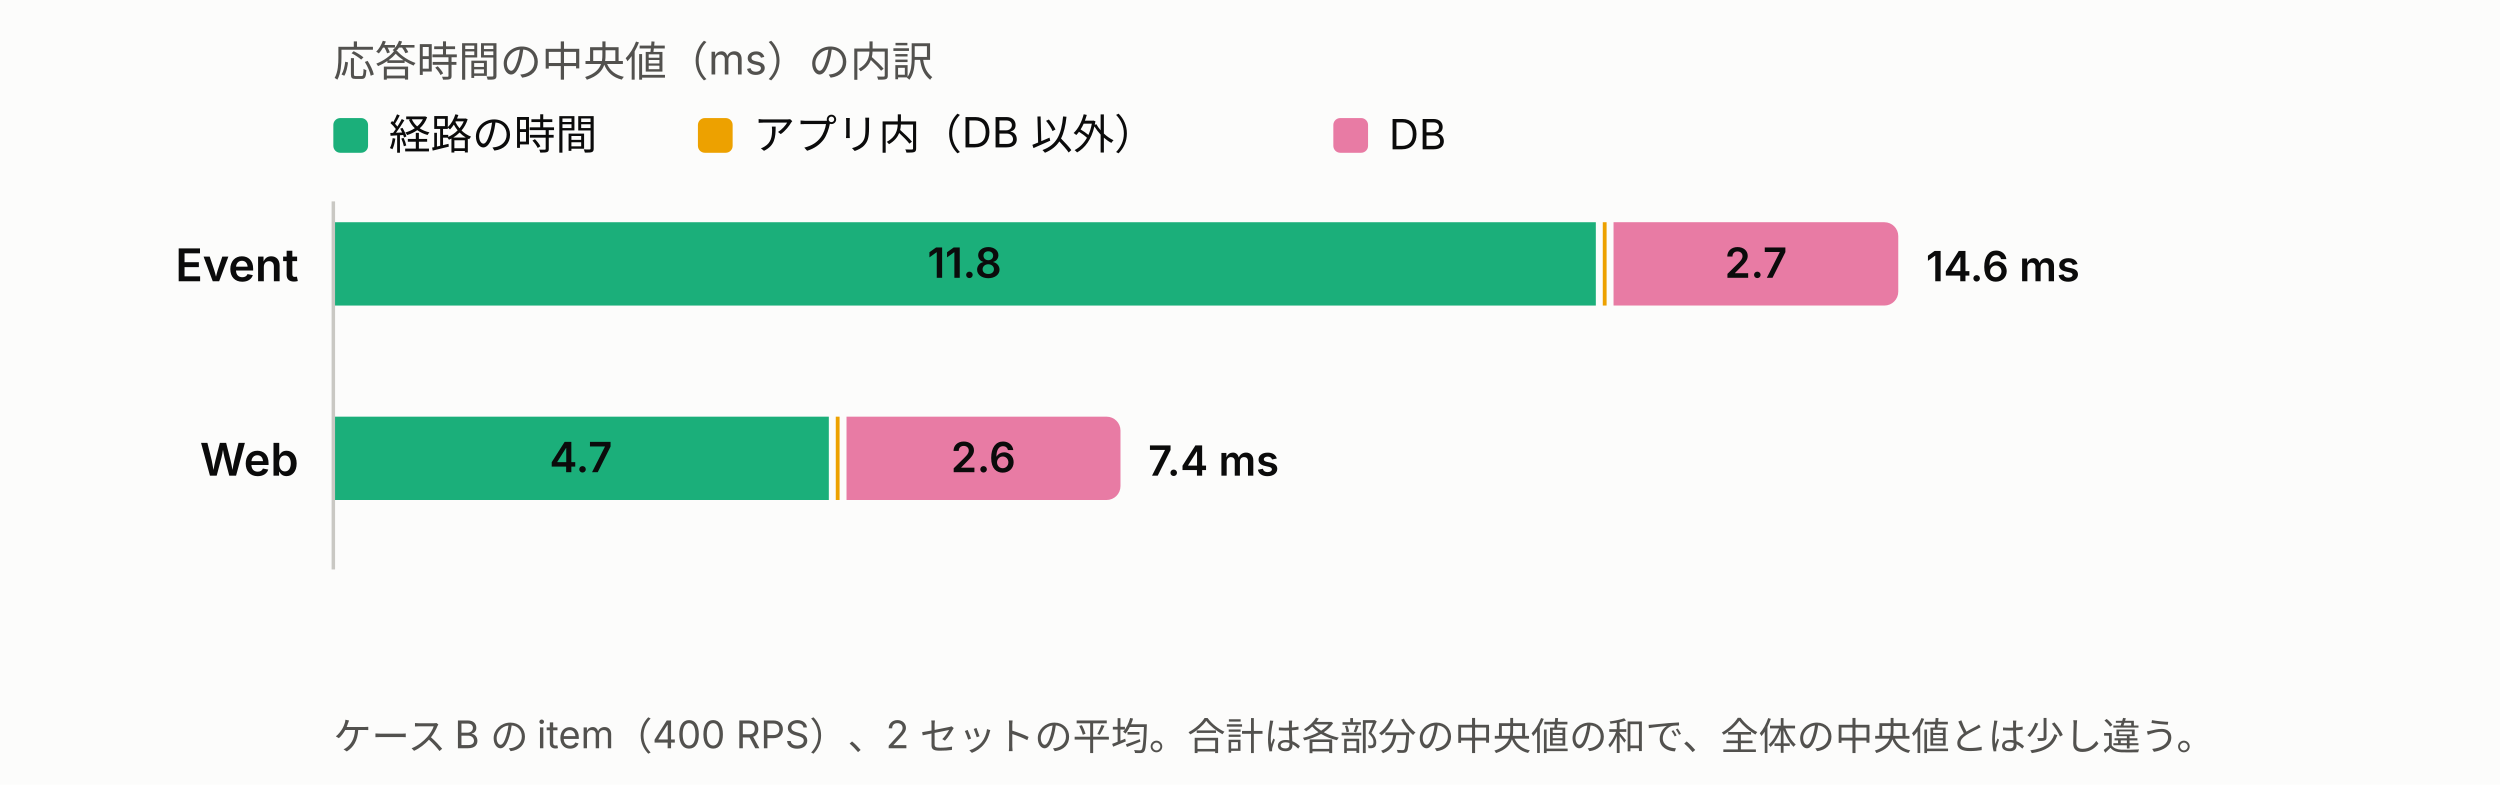
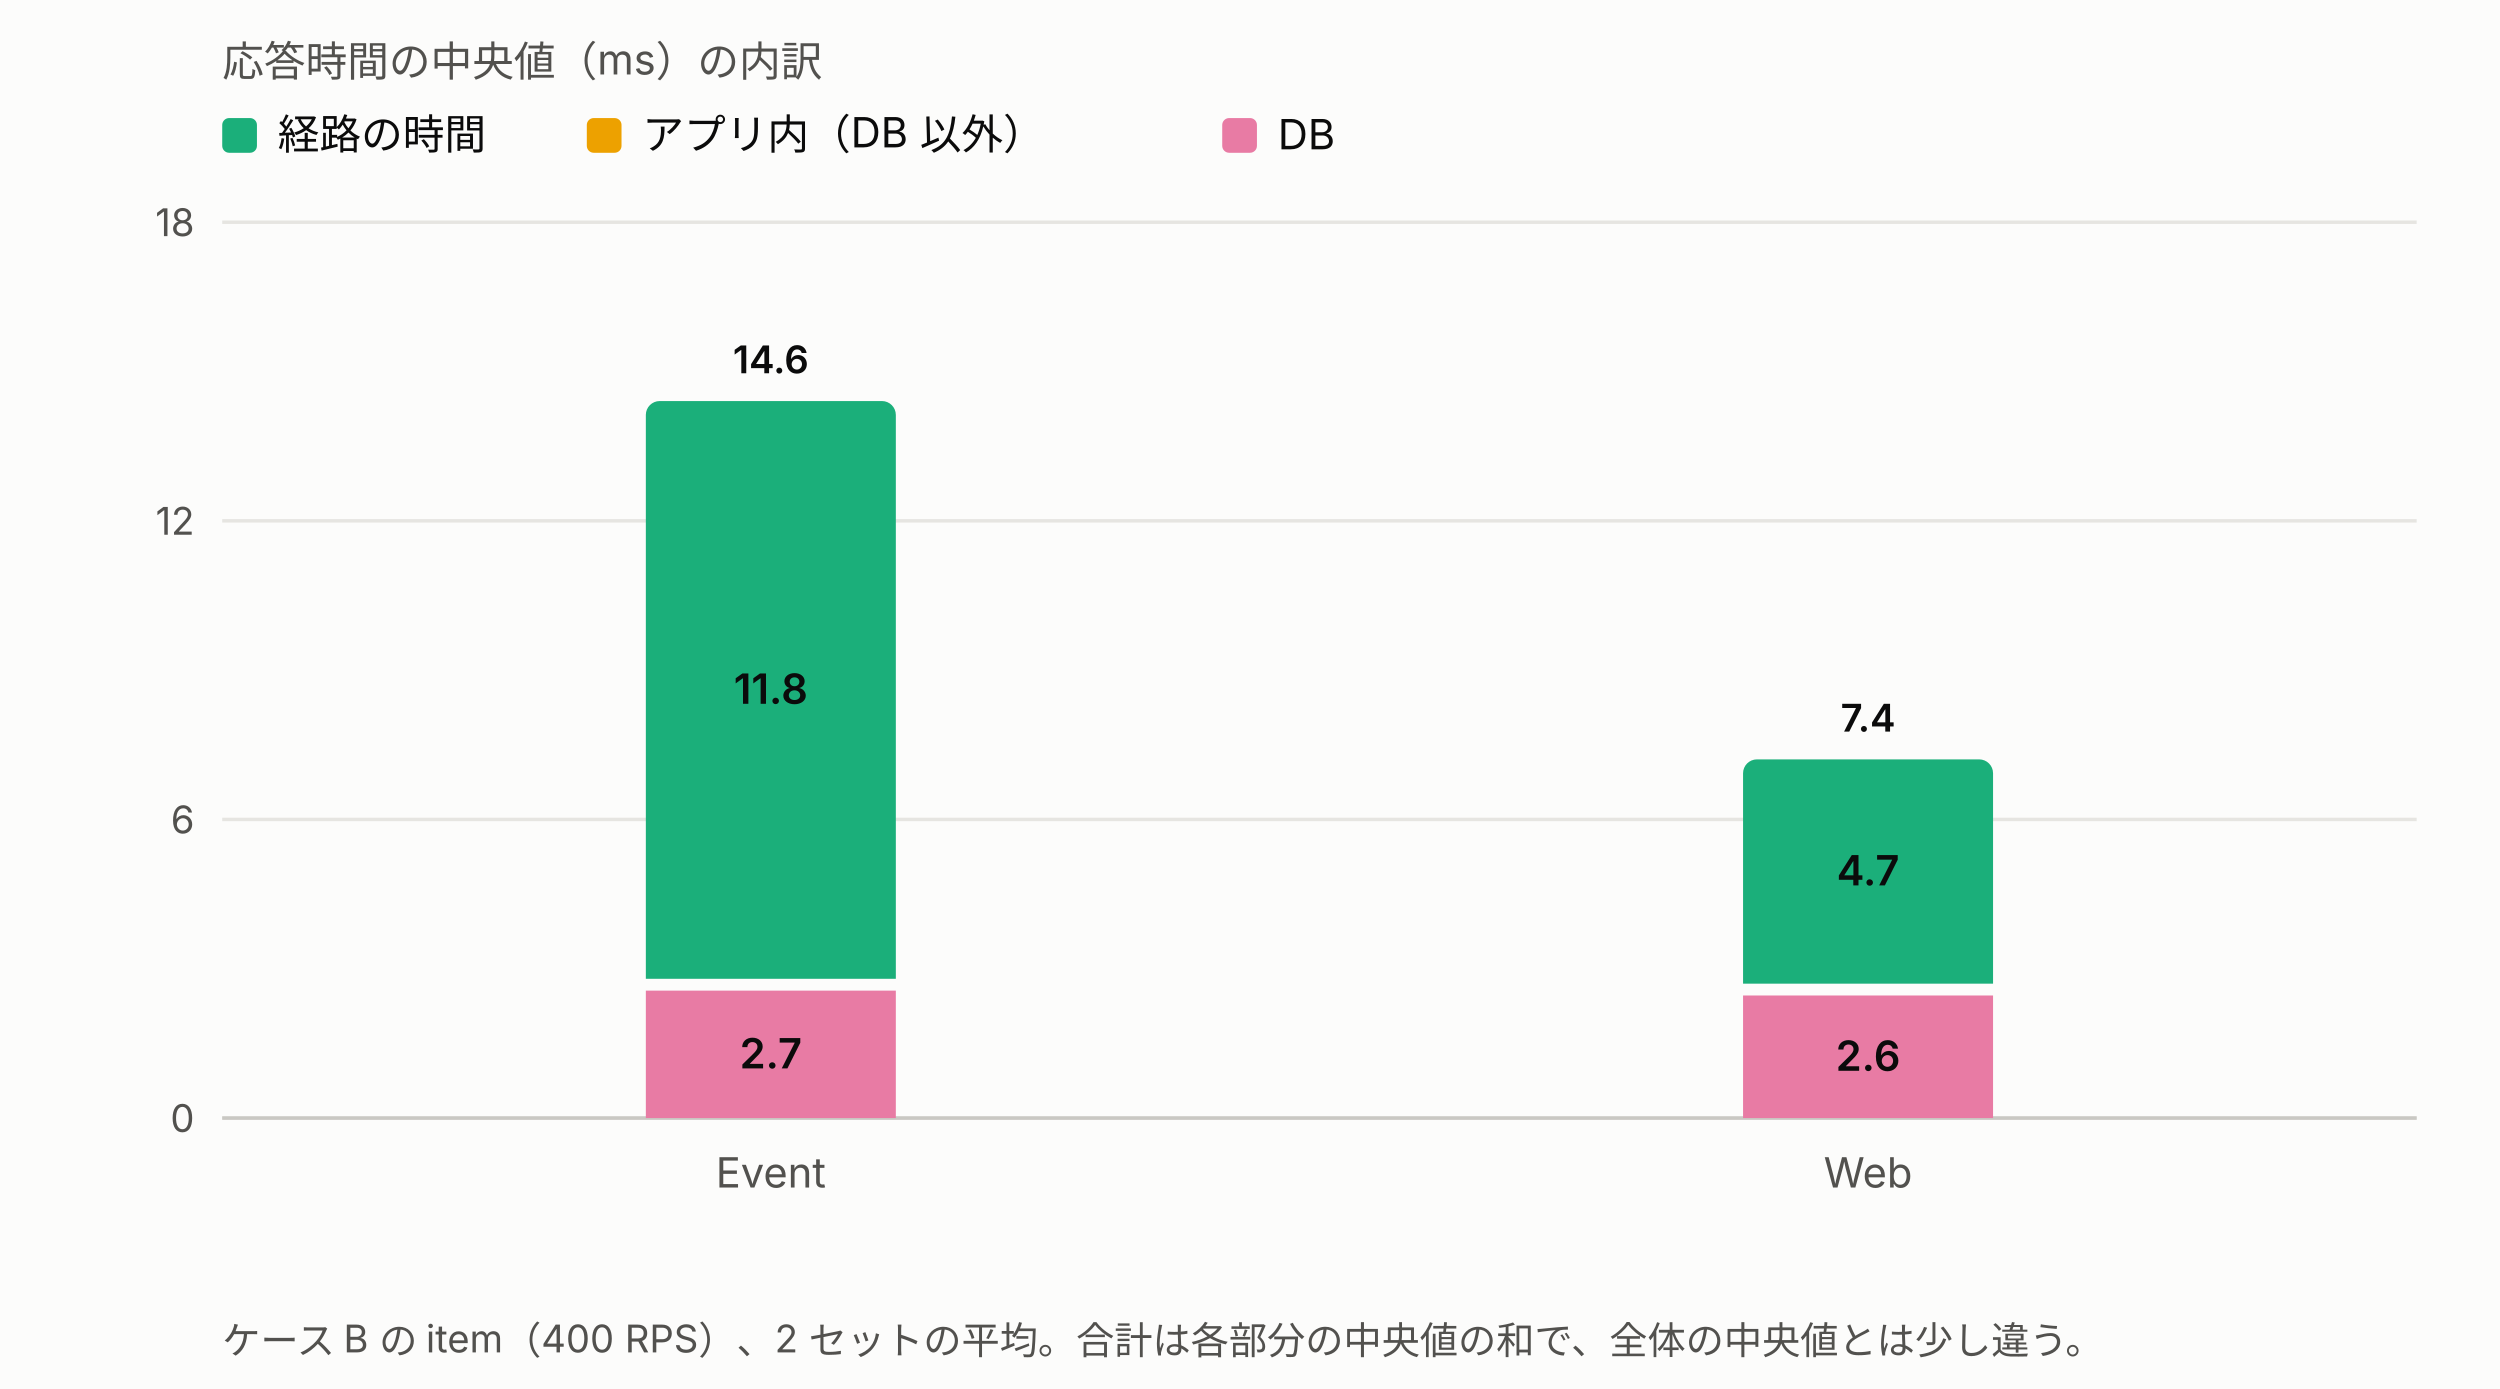
- <svg xmlns="http://www.w3.org/2000/svg" viewBox="0 0 720 226" width="720" height="226" role="img" aria-labelledby="t d">
+ <svg xmlns="http://www.w3.org/2000/svg" viewBox="0 0 720 400" width="720" height="400" role="img" aria-labelledby="t d">
  <style>
  svg { font-family: system-ui, -apple-system, "Hiragino Sans", "Noto Sans JP", sans-serif; }
  .bg { fill: #fcfcfb; } .ink { fill: #0b0b0b; } .ink2 { fill: #52514e; } .grid { stroke: #e6e5e1; stroke-width: 1; } .axis { stroke: #c9c8c3; stroke-width: 1; }
  .s1 { fill: #2a78d6; } .s2 { fill: #eb6834; } .s3 { fill: #1baf7a; } .s4 { fill: #eda100; } .s5 { fill: #e87ba4; } .onfill { fill: #0b0b0b; }
  @media (prefers-color-scheme: dark) {
    .bg { fill: #1a1a19; } .ink { fill: #f0efec; } .ink2 { fill: #c3c2b7; } .grid { stroke: #2e2e2c; } .axis { stroke: #4a4a46; }
    .s1 { fill: #3987e5; } .s2 { fill: #d95926; } .s3 { fill: #199e70; } .s4 { fill: #c98500; } .s5 { fill: #d55181; }
  }
</style>
-   <rect class="bg" width="720" height="226" />
-   <text x="96" y="22" class="ink2" font-size="12" text-anchor="start" font-weight="400">応答時間の中央値（ms）の内訳</text>
-   <rect class="s3" x="96" y="34" width="10" height="10" rx="2" />
-   <text x="112" y="43" class="ink" font-size="12" text-anchor="start" font-weight="400">経路の時間</text>
-   <rect class="s4" x="201" y="34" width="10" height="10" rx="2" />
-   <text x="217" y="43" class="ink" font-size="12" text-anchor="start" font-weight="400">アプリ内（DB 以外）</text>
-   <rect class="s5" x="384" y="34" width="10" height="10" rx="2" />
-   <text x="400" y="43" class="ink" font-size="12" text-anchor="start" font-weight="400">DB</text>
-   <text x="86" y="81" class="ink" font-size="13" text-anchor="end" font-weight="600">Event</text>
-   <rect class="s3" x="96" y="64" width="363.6" height="24" />
-   <text x="277.8" y="80" class="onfill" font-size="12" text-anchor="middle" font-weight="600">11.8</text>
-   <rect class="s4" x="461.6" y="64" width="1.1" height="24" />
-   <path class="s5" d="M464.7,64 L542.7,64 A4,4 0 0 1 546.7,68 L546.7,84 A4,4 0 0 1 542.7,88 L464.7,88 Z" />
-   <text x="505.7" y="80" class="onfill" font-size="12" text-anchor="middle" font-weight="600">2.7</text>
-   <text x="554.7" y="81" class="ink" font-size="12" text-anchor="start" font-weight="600">14.6 ms</text>
-   <text x="86" y="137" class="ink" font-size="13" text-anchor="end" font-weight="600">Web</text>
-   <rect class="s3" x="96" y="120" width="142.7" height="24" />
-   <text x="167.3" y="136" class="onfill" font-size="12" text-anchor="middle" font-weight="600">4.7</text>
-   <rect class="s4" x="240.7" y="120" width="1.1" height="24" />
-   <path class="s5" d="M243.8,120 L318.7,120 A4,4 0 0 1 322.7,124 L322.7,140 A4,4 0 0 1 318.7,144 L243.8,144 Z" />
-   <text x="283.2" y="136" class="onfill" font-size="12" text-anchor="middle" font-weight="600">2.6</text>
-   <text x="330.7" y="137" class="ink" font-size="12" text-anchor="start" font-weight="600">7.4 ms</text>
-   <line class="axis" x1="96" x2="96" y1="58" y2="164" />
-   <text x="96" y="216" class="ink2" font-size="11" text-anchor="start" font-weight="400">ケース B の item（400 RPS）、2 セットの平均。合計は各部分の中央値の和で、全体の中央値とは少し違う。</text>
+   <rect class="bg" width="720" height="400" />
+   <line class="grid" x1="64" x2="696" y1="322" y2="322" />
+   <text x="56" y="326" class="ink2" font-size="11" text-anchor="end" font-weight="400">0</text>
+   <line class="grid" x1="64" x2="696" y1="236" y2="236" />
+   <text x="56" y="240" class="ink2" font-size="11" text-anchor="end" font-weight="400">6</text>
+   <line class="grid" x1="64" x2="696" y1="150" y2="150" />
+   <text x="56" y="154" class="ink2" font-size="11" text-anchor="end" font-weight="400">12</text>
+   <line class="grid" x1="64" x2="696" y1="64" y2="64" />
+   <text x="56" y="68" class="ink2" font-size="11" text-anchor="end" font-weight="400">18</text>
+   <line class="axis" x1="64" x2="696" y1="322" y2="322" />
+   <text x="64" y="22" class="ink2" font-size="12" text-anchor="start" font-weight="400">応答時間の中央値（ms）の内訳</text>
+   <rect class="s3" x="64" y="34" width="10" height="10" rx="2" />
+   <text x="80" y="43" class="ink" font-size="12" text-anchor="start" font-weight="400">経路の時間</text>
+   <rect class="s4" x="169" y="34" width="10" height="10" rx="2" />
+   <text x="185" y="43" class="ink" font-size="12" text-anchor="start" font-weight="400">アプリ内（DB 以外）</text>
+   <rect class="s5" x="352" y="34" width="10" height="10" rx="2" />
+   <text x="368" y="43" class="ink" font-size="12" text-anchor="start" font-weight="400">DB</text>
+   <rect class="s5" x="186" y="285.3" width="72" height="36.7" />
+   <text x="222" y="307.7" class="onfill" font-size="12" text-anchor="middle" font-weight="600">2.7</text>
+   <path class="s3" d="M186,281.9 L186,119.5 A4,4 0 0 1 190,115.5 L254,115.5 A4,4 0 0 1 258,119.5 L258,281.9 Z" />
+   <text x="222" y="202.7" class="onfill" font-size="12" text-anchor="middle" font-weight="600">11.8</text>
+   <text x="222" y="107.5" class="ink" font-size="11" text-anchor="middle" font-weight="600">14.6</text>
+   <text x="222" y="342" class="ink2" font-size="12" text-anchor="middle" font-weight="400">Event</text>
+   <rect class="s5" x="502" y="286.7" width="72" height="35.3" />
+   <text x="538" y="308.4" class="onfill" font-size="12" text-anchor="middle" font-weight="600">2.6</text>
+   <path class="s3" d="M502,283.3 L502,222.7 A4,4 0 0 1 506,218.7 L570,218.7 A4,4 0 0 1 574,222.7 L574,283.3 Z" />
+   <text x="538" y="255" class="onfill" font-size="12" text-anchor="middle" font-weight="600">4.7</text>
+   <text x="538" y="210.7" class="ink" font-size="11" text-anchor="middle" font-weight="600">7.4</text>
+   <text x="538" y="342" class="ink2" font-size="12" text-anchor="middle" font-weight="400">Web</text>
+   <text x="64" y="390" class="ink2" font-size="11" text-anchor="start" font-weight="400">ケース B の item（400 RPS）、2 セットの平均。合計は各部分の中央値の和で、全体の中央値とは少し違う。</text>
</svg>
